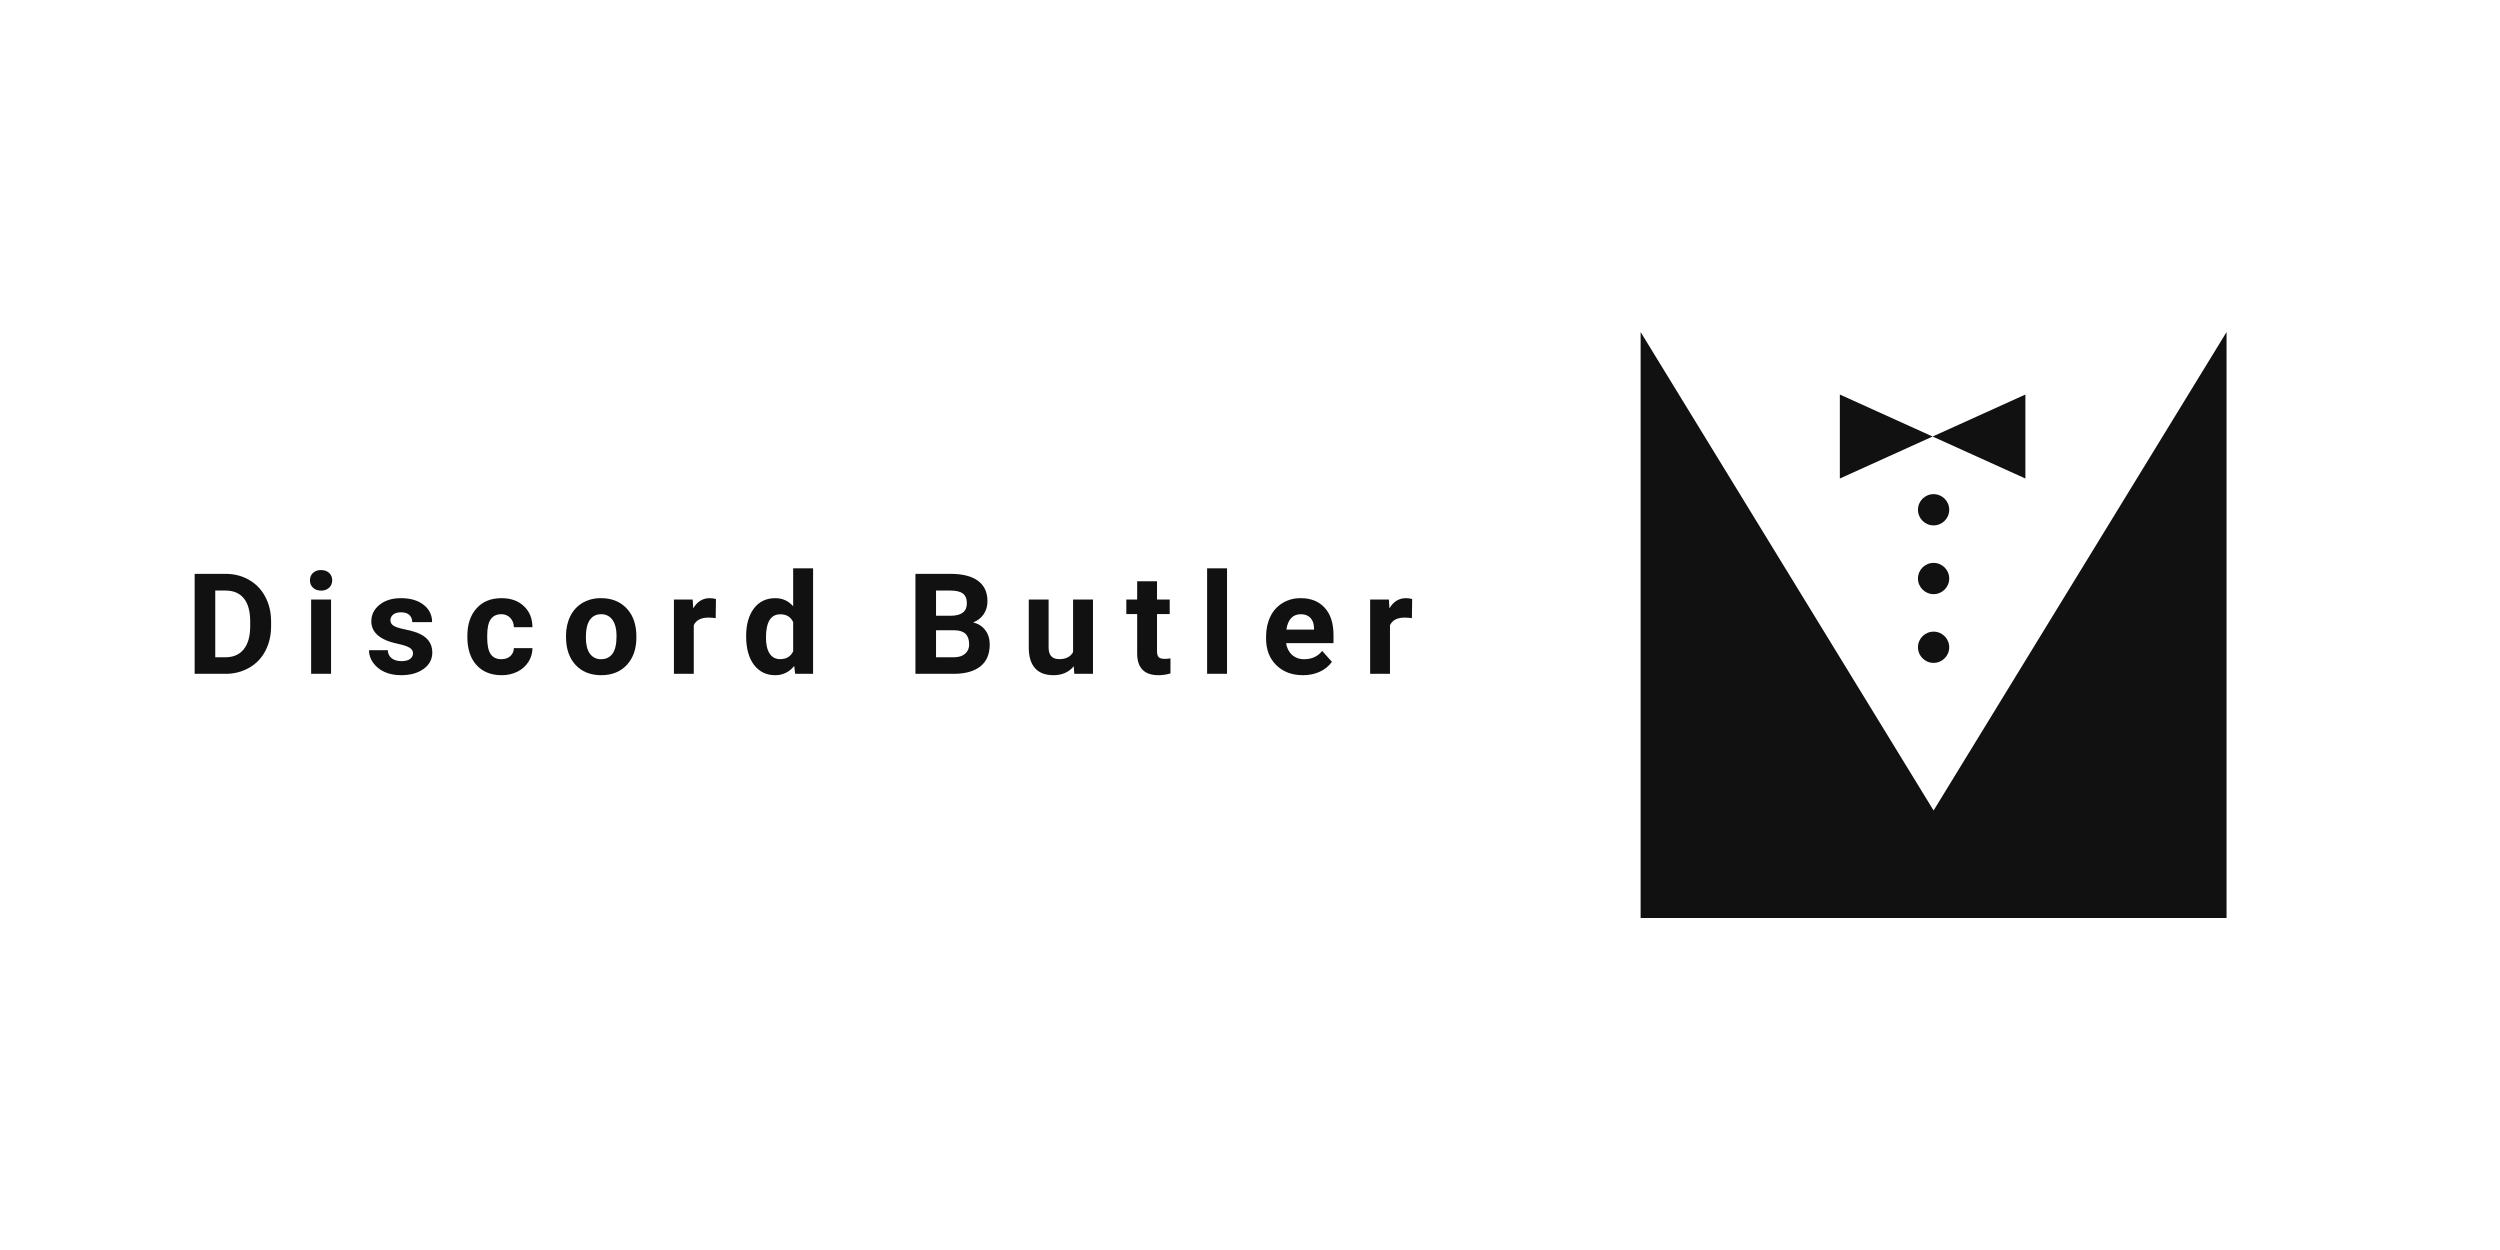
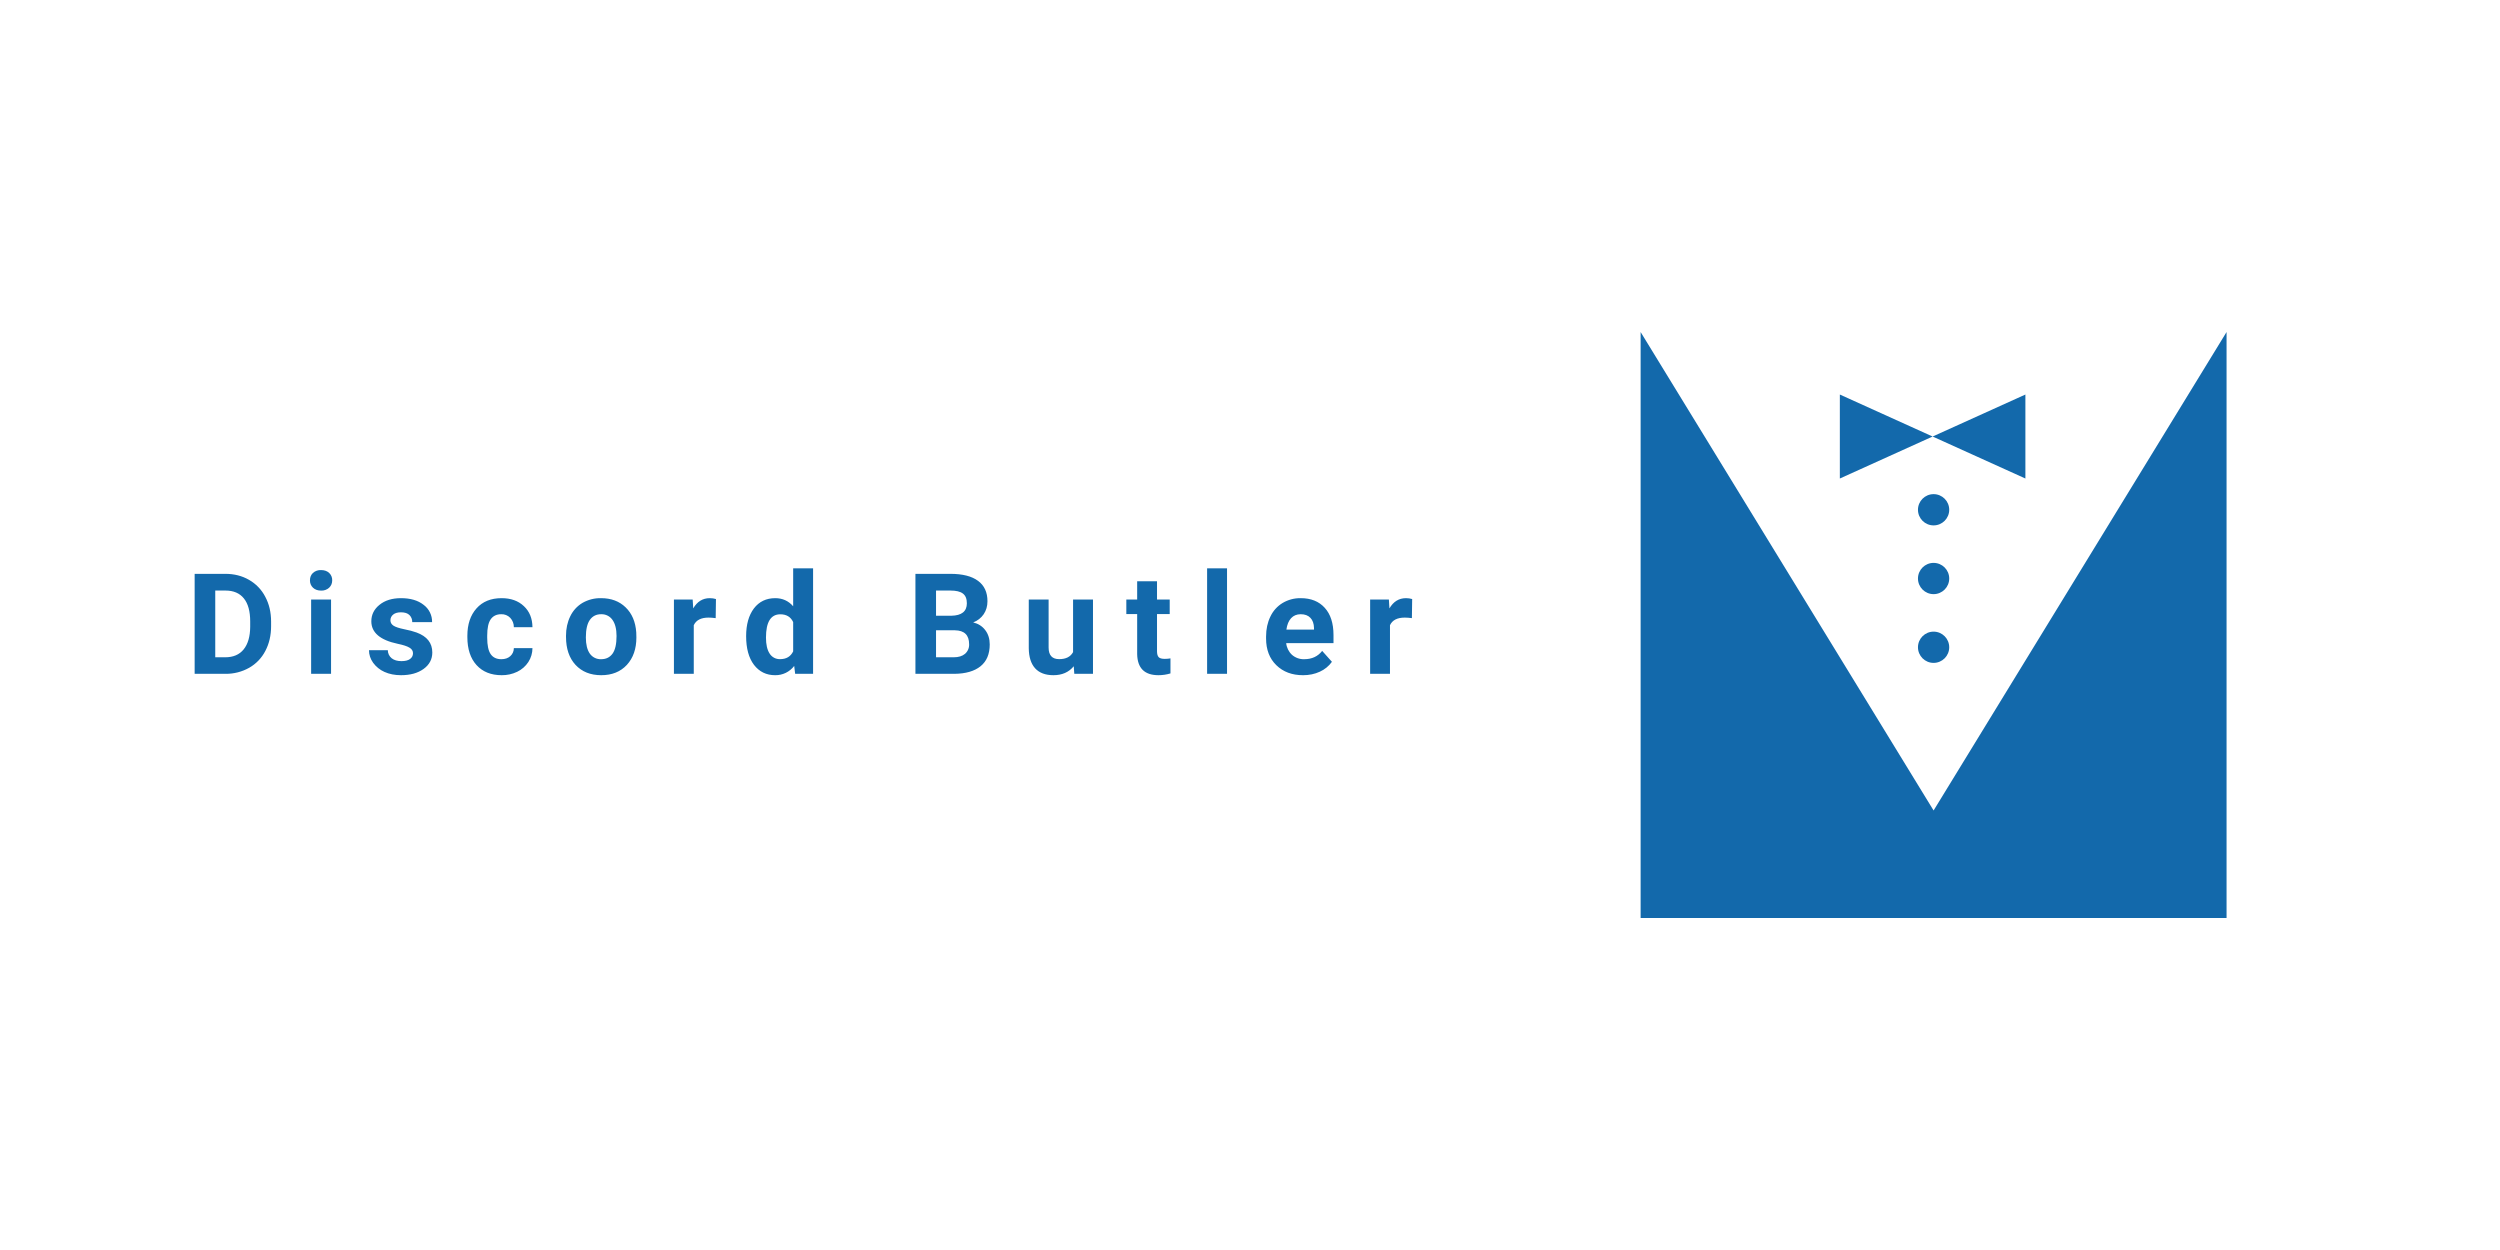
<svg xmlns="http://www.w3.org/2000/svg" fill="none" viewBox="0 0 1280 640">
  <path fill="#fff" fill-opacity="1.0" d="M0 0h1280v640H0z" />
  <path fill="#fff" fill-opacity="1.0" d="M840 170h300v300H840z" />
-   <path d="M942 202l47.5 21.5L1037 202v43l-47.5-21.5L942 245v-43z" fill="#111" />
-   <g clip-path="url(#clip0)" fill="#111">
+   <path d="M942 202l47.5 21.5L1037 202v43l-47.5-21.5L942 245v-43z" fill="#1369AB" />
+   <g clip-path="url(#clip0)" fill="#1369AB">
    <circle cx="990" cy="331.4" r="8" />
    <circle cx="990" cy="296.2" r="8" />
    <circle cx="990" cy="261" r="8" />
  </g>
-   <path d="M840 170l150 244.97L1140 170v300H840V170zM99.66 345v-51.19h15.75c4.5 0 8.52 1.02 12.06 3.06a21.04 21.04 0 018.33 8.65c2 3.73 3 7.97 3 12.73v2.35c0 4.76-1 8.99-2.96 12.7a20.9 20.9 0 01-8.26 8.6 24.1 24.1 0 01-12.06 3.1H99.66zm10.55-42.64v34.17h5.1c4.12 0 7.27-1.35 9.45-4.05 2.18-2.7 3.3-6.55 3.34-11.56v-2.7c0-5.21-1.07-9.15-3.23-11.82-2.16-2.7-5.3-4.04-9.46-4.04h-5.2zM169.5 345h-10.2v-38.04h10.2V345zm-10.8-47.88c0-1.53.5-2.78 1.51-3.76a5.8 5.8 0 014.19-1.48c1.73 0 3.12.5 4.15 1.48a4.98 4.98 0 011.54 3.76c0 1.54-.53 2.81-1.58 3.8a5.71 5.71 0 01-4.11 1.47c-1.71 0-3.1-.5-4.15-1.48a5.02 5.02 0 01-1.55-3.8zm52.76 37.37c0-1.24-.62-2.22-1.86-2.92-1.22-.73-3.2-1.37-5.91-1.93-9.05-1.9-13.57-5.75-13.57-11.53 0-3.38 1.4-6.2 4.18-8.44 2.81-2.28 6.48-3.41 11-3.41 4.84 0 8.69 1.13 11.57 3.4a10.73 10.73 0 014.36 8.87h-10.16c0-1.46-.47-2.65-1.4-3.59-.94-.96-2.4-1.44-4.4-1.44-1.7 0-3.03.39-3.97 1.16a3.66 3.66 0 00-1.4 2.95c0 1.13.52 2.04 1.58 2.75 1.07.68 2.88 1.27 5.4 1.79 2.54.5 4.67 1.05 6.4 1.69 5.37 1.97 8.06 5.38 8.06 10.23 0 3.47-1.49 6.28-4.47 8.43-2.97 2.14-6.82 3.2-11.53 3.2-3.19 0-6.02-.56-8.5-1.68a14.47 14.47 0 01-5.8-4.68c-1.41-2-2.12-4.14-2.12-6.43h9.64a5.3 5.3 0 002 4.14c1.24.97 2.9 1.45 5 1.45 1.94 0 3.4-.37 4.39-1.1 1-.74 1.5-1.72 1.5-2.91zm45.23 3.02c1.88 0 3.4-.51 4.57-1.55a5.42 5.42 0 001.83-4.1h9.53a13.11 13.11 0 01-2.11 7.1 14.06 14.06 0 01-5.7 4.99 17.8 17.8 0 01-7.94 1.75c-5.44 0-9.73-1.72-12.87-5.16-3.14-3.47-4.71-8.25-4.71-14.35v-.67c0-5.86 1.56-10.53 4.68-14.02 3.11-3.5 7.39-5.24 12.83-5.24 4.76 0 8.56 1.36 11.42 4.08 2.89 2.7 4.35 6.29 4.4 10.79h-9.53a6.86 6.86 0 00-1.83-4.78 6.08 6.08 0 00-4.64-1.87c-2.37 0-4.16.87-5.38 2.6-1.2 1.72-1.79 4.5-1.79 8.37v1.06c0 3.91.6 6.72 1.8 8.44 1.19 1.7 3 2.56 5.44 2.56zm33.1-11.88c0-3.77.73-7.14 2.19-10.1a15.99 15.99 0 016.25-6.85 18.4 18.4 0 019.53-2.42c5.13 0 9.32 1.57 12.55 4.7 3.26 3.15 5.08 7.42 5.45 12.8l.07 2.6c0 5.84-1.63 10.53-4.88 14.07-3.26 3.51-7.63 5.27-13.12 5.27-5.48 0-9.86-1.75-13.15-5.27-3.25-3.52-4.88-8.3-4.88-14.34v-.46zm10.17.74c0 3.6.68 6.37 2.04 8.3a6.75 6.75 0 005.83 2.84c2.46 0 4.39-.94 5.77-2.81 1.38-1.9 2.07-4.92 2.07-9.07 0-3.54-.69-6.28-2.07-8.23a6.75 6.75 0 00-5.84-2.92c-2.48 0-4.4.98-5.76 2.92-1.36 1.92-2.04 4.91-2.04 8.97zm66.46-9.88c-1.38-.19-2.6-.28-3.65-.28-3.84 0-6.36 1.3-7.56 3.9V345h-10.16v-38.04h9.6l.28 4.54c2.04-3.5 4.86-5.24 8.47-5.24 1.13 0 2.18.15 3.17.45l-.14 9.78zm15.6 9.2c0-5.92 1.33-10.64 3.97-14.16 2.68-3.51 6.32-5.27 10.94-5.27 3.7 0 6.76 1.38 9.17 4.15V291h10.2v54h-9.18l-.49-4.04a11.96 11.96 0 01-9.77 4.74c-4.48 0-8.08-1.75-10.8-5.27-2.7-3.54-4.04-8.45-4.04-14.73zm10.16.75c0 3.56.62 6.29 1.87 8.19a6.07 6.07 0 005.4 2.85c3.15 0 5.37-1.33 6.65-3.98v-15c-1.26-2.66-3.45-3.98-6.57-3.98-4.9 0-7.35 3.97-7.35 11.92zM468.7 345v-51.19h17.93c6.21 0 10.92 1.2 14.13 3.59 3.22 2.37 4.82 5.85 4.82 10.44 0 2.5-.64 4.72-1.93 6.64a11.2 11.2 0 01-5.38 4.19c2.62.65 4.69 1.98 6.19 3.97 1.52 2 2.28 4.43 2.28 7.31 0 4.93-1.57 8.65-4.71 11.18-3.14 2.53-7.62 3.82-13.43 3.87h-19.9zm10.55-22.29v13.82h9.03c2.49 0 4.42-.59 5.8-1.76a6.12 6.12 0 002.11-4.92c0-4.69-2.42-7.07-7.27-7.14h-9.67zm0-7.45h7.8c5.32-.1 7.98-2.22 7.98-6.37 0-2.32-.68-3.98-2.03-4.99-1.34-1.03-3.46-1.54-6.37-1.54h-7.38v12.9zm70.5 25.87c-2.5 3.05-5.97 4.57-10.4 4.57-4.08 0-7.2-1.17-9.35-3.51-2.13-2.35-3.22-5.78-3.27-10.3v-24.93h10.16v24.58c0 3.96 1.8 5.94 5.42 5.94 3.44 0 5.8-1.2 7.1-3.59v-26.93h10.2V345h-9.57l-.28-3.87zm42.64-43.52v9.35h6.5v7.45h-6.5v18.99c0 1.4.27 2.41.81 3.02.54.61 1.57.92 3.1.92 1.12 0 2.12-.09 2.98-.25v7.7c-1.99.6-4.04.91-6.15.91-7.13 0-10.76-3.6-10.9-10.79v-20.5h-5.55v-7.45h5.55v-9.35h10.16zM628.24 345h-10.2v-54h10.2v54zm38.87.7c-5.58 0-10.13-1.7-13.64-5.13-3.5-3.42-5.24-7.98-5.24-13.68v-.98c0-3.82.74-7.23 2.21-10.23a16.16 16.16 0 016.26-6.96 17.6 17.6 0 019.28-2.46c5.2 0 9.3 1.64 12.27 4.92 3 3.28 4.5 7.93 4.5 13.96v4.15h-24.22a9.48 9.48 0 002.95 5.97 9.05 9.05 0 006.3 2.25c3.91 0 6.97-1.42 9.17-4.25l5 5.59a15.39 15.39 0 01-6.2 5.06c-2.6 1.2-5.48 1.8-8.64 1.8zm-1.16-31.22c-2.02 0-3.66.68-4.92 2.04-1.25 1.36-2.04 3.3-2.4 5.84h14.14v-.8c-.05-2.26-.66-4-1.83-5.21-1.17-1.25-2.84-1.87-5-1.87zm56.94 2c-1.38-.18-2.6-.27-3.66-.27-3.84 0-6.36 1.3-7.56 3.9V345h-10.16v-38.04h9.6l.28 4.54c2.04-3.5 4.87-5.24 8.48-5.24 1.12 0 2.17.15 3.16.45l-.14 9.78z" fill="#111" />
+   <path d="M840 170l150 244.97L1140 170v300H840V170zM99.66 345v-51.19h15.75c4.5 0 8.52 1.02 12.06 3.06a21.04 21.04 0 018.33 8.65c2 3.73 3 7.97 3 12.73v2.35c0 4.76-1 8.99-2.96 12.7a20.9 20.9 0 01-8.26 8.6 24.1 24.1 0 01-12.06 3.1H99.66zm10.55-42.64v34.17h5.1c4.12 0 7.27-1.35 9.45-4.05 2.18-2.7 3.3-6.55 3.34-11.56v-2.7c0-5.21-1.07-9.15-3.23-11.82-2.16-2.7-5.3-4.04-9.46-4.04h-5.2zM169.5 345h-10.2v-38.04h10.2V345zm-10.8-47.88c0-1.53.5-2.78 1.51-3.76a5.8 5.8 0 014.19-1.48c1.73 0 3.12.5 4.15 1.48a4.98 4.98 0 011.54 3.76c0 1.54-.53 2.81-1.58 3.8a5.71 5.71 0 01-4.11 1.47c-1.71 0-3.1-.5-4.15-1.48a5.02 5.02 0 01-1.55-3.8zm52.76 37.37c0-1.24-.62-2.22-1.86-2.92-1.22-.73-3.2-1.37-5.91-1.93-9.05-1.9-13.57-5.75-13.57-11.53 0-3.38 1.4-6.2 4.18-8.44 2.81-2.28 6.48-3.41 11-3.41 4.84 0 8.69 1.13 11.57 3.4a10.73 10.73 0 014.36 8.87h-10.16c0-1.46-.47-2.65-1.4-3.59-.94-.96-2.4-1.44-4.4-1.44-1.7 0-3.03.39-3.97 1.16a3.66 3.66 0 00-1.4 2.95c0 1.13.52 2.04 1.58 2.75 1.07.68 2.88 1.27 5.4 1.79 2.54.5 4.67 1.05 6.4 1.69 5.37 1.97 8.06 5.38 8.06 10.23 0 3.47-1.49 6.28-4.47 8.43-2.97 2.14-6.82 3.2-11.53 3.2-3.19 0-6.02-.56-8.5-1.68a14.47 14.47 0 01-5.8-4.68c-1.41-2-2.12-4.14-2.12-6.43h9.64a5.3 5.3 0 002 4.14c1.24.97 2.9 1.45 5 1.45 1.94 0 3.4-.37 4.39-1.1 1-.74 1.5-1.72 1.5-2.91zm45.23 3.02c1.88 0 3.4-.51 4.57-1.55a5.42 5.42 0 001.83-4.1h9.53a13.11 13.11 0 01-2.11 7.1 14.06 14.06 0 01-5.7 4.99 17.8 17.8 0 01-7.94 1.75c-5.44 0-9.73-1.72-12.87-5.16-3.14-3.47-4.71-8.25-4.71-14.35v-.67c0-5.86 1.56-10.53 4.68-14.02 3.11-3.5 7.39-5.24 12.83-5.24 4.76 0 8.56 1.36 11.42 4.08 2.89 2.7 4.35 6.29 4.4 10.79h-9.53a6.86 6.86 0 00-1.83-4.78 6.08 6.08 0 00-4.64-1.87c-2.37 0-4.16.87-5.38 2.6-1.2 1.72-1.79 4.5-1.79 8.37v1.06c0 3.91.6 6.72 1.8 8.44 1.19 1.7 3 2.56 5.44 2.56zm33.1-11.88c0-3.77.73-7.14 2.19-10.1a15.99 15.99 0 016.25-6.85 18.4 18.4 0 019.53-2.42c5.13 0 9.32 1.57 12.55 4.7 3.26 3.15 5.08 7.42 5.45 12.8l.07 2.6c0 5.84-1.63 10.53-4.88 14.07-3.26 3.51-7.63 5.27-13.12 5.27-5.48 0-9.86-1.75-13.15-5.27-3.25-3.52-4.88-8.3-4.88-14.34v-.46zm10.17.74c0 3.6.68 6.37 2.04 8.3a6.75 6.75 0 005.83 2.84c2.46 0 4.39-.94 5.77-2.81 1.38-1.9 2.07-4.92 2.07-9.07 0-3.54-.69-6.28-2.07-8.23a6.75 6.75 0 00-5.84-2.92c-2.48 0-4.4.98-5.76 2.92-1.36 1.92-2.04 4.91-2.04 8.97zm66.46-9.88c-1.38-.19-2.6-.28-3.65-.28-3.84 0-6.36 1.3-7.56 3.9V345h-10.16v-38.04h9.6l.28 4.54c2.04-3.5 4.86-5.24 8.47-5.24 1.13 0 2.18.15 3.17.45l-.14 9.78zm15.6 9.2c0-5.92 1.33-10.64 3.97-14.16 2.68-3.51 6.32-5.27 10.94-5.27 3.7 0 6.76 1.38 9.17 4.15V291h10.2v54h-9.18l-.49-4.04a11.96 11.96 0 01-9.77 4.74c-4.48 0-8.08-1.75-10.8-5.27-2.7-3.54-4.04-8.45-4.04-14.73zm10.16.75c0 3.56.62 6.29 1.87 8.19a6.07 6.07 0 005.4 2.85c3.15 0 5.37-1.33 6.65-3.98v-15c-1.26-2.66-3.45-3.98-6.57-3.98-4.9 0-7.35 3.97-7.35 11.92zM468.7 345v-51.19h17.93c6.21 0 10.92 1.2 14.13 3.59 3.22 2.37 4.82 5.85 4.82 10.44 0 2.5-.64 4.72-1.93 6.64a11.2 11.2 0 01-5.38 4.19c2.62.65 4.69 1.98 6.19 3.97 1.52 2 2.28 4.43 2.28 7.31 0 4.93-1.57 8.65-4.71 11.18-3.14 2.53-7.62 3.82-13.43 3.87h-19.9zm10.55-22.29v13.82h9.03c2.49 0 4.42-.59 5.8-1.76a6.12 6.12 0 002.11-4.92c0-4.69-2.42-7.07-7.27-7.14h-9.67zm0-7.45h7.8c5.32-.1 7.98-2.22 7.98-6.37 0-2.32-.68-3.98-2.03-4.99-1.34-1.03-3.46-1.54-6.37-1.54h-7.38v12.9zm70.5 25.87c-2.5 3.05-5.97 4.57-10.4 4.57-4.08 0-7.2-1.17-9.35-3.51-2.13-2.35-3.22-5.78-3.27-10.3v-24.93h10.16v24.58c0 3.96 1.8 5.94 5.42 5.94 3.44 0 5.8-1.2 7.1-3.59v-26.93h10.2V345h-9.57l-.28-3.87zm42.64-43.52v9.35h6.5v7.45h-6.5v18.99c0 1.4.27 2.41.81 3.02.54.61 1.57.92 3.1.92 1.12 0 2.12-.09 2.98-.25v7.7c-1.99.6-4.04.91-6.15.91-7.13 0-10.76-3.6-10.9-10.79v-20.5h-5.55v-7.45h5.55v-9.35h10.16zM628.24 345h-10.2v-54h10.2v54zm38.87.7c-5.58 0-10.13-1.7-13.64-5.13-3.5-3.42-5.24-7.98-5.24-13.68v-.98c0-3.82.74-7.23 2.21-10.23a16.16 16.16 0 016.26-6.96 17.6 17.6 0 019.28-2.46c5.2 0 9.3 1.64 12.27 4.92 3 3.28 4.5 7.93 4.5 13.96v4.15h-24.22a9.48 9.48 0 002.95 5.97 9.05 9.05 0 006.3 2.25c3.91 0 6.97-1.42 9.17-4.25l5 5.59a15.39 15.39 0 01-6.2 5.06c-2.6 1.2-5.48 1.8-8.64 1.8zm-1.16-31.22c-2.02 0-3.66.68-4.92 2.04-1.25 1.36-2.04 3.3-2.4 5.84h14.14v-.8c-.05-2.26-.66-4-1.83-5.21-1.17-1.25-2.84-1.87-5-1.87zm56.94 2c-1.38-.18-2.6-.27-3.66-.27-3.84 0-6.36 1.3-7.56 3.9V345h-10.16v-38.04h9.6l.28 4.54c2.04-3.5 4.87-5.24 8.48-5.24 1.12 0 2.17.15 3.16.45l-.14 9.78z" fill="#1369AB" />
  <defs>
    <clipPath id="clip0">
-       <path fill="#111" transform="translate(982 253)" d="M0 0h16v86.4H0z" />
+       <path fill="#1369AB" transform="translate(982 253)" d="M0 0h16v86.4H0z" />
    </clipPath>
  </defs>
</svg>
